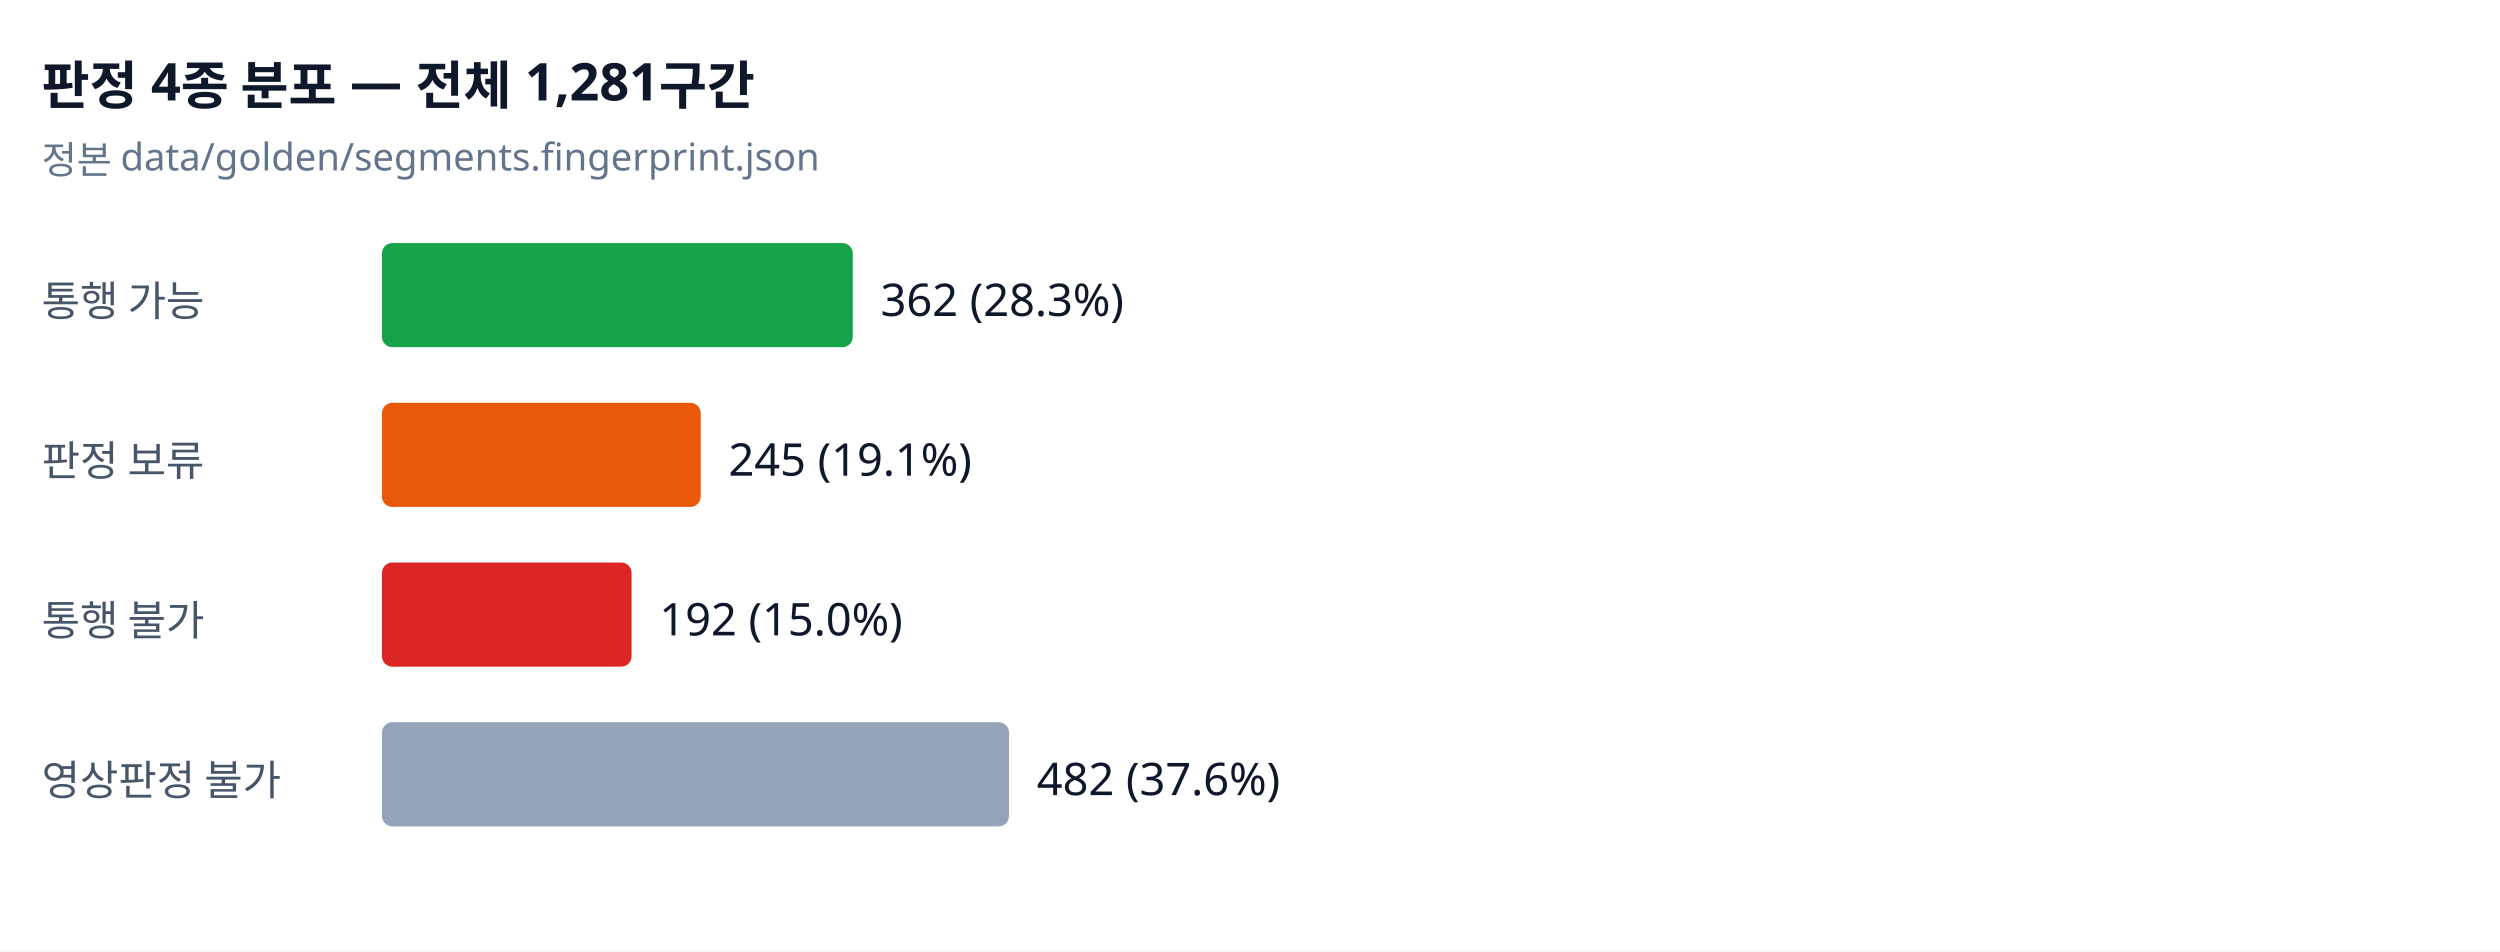
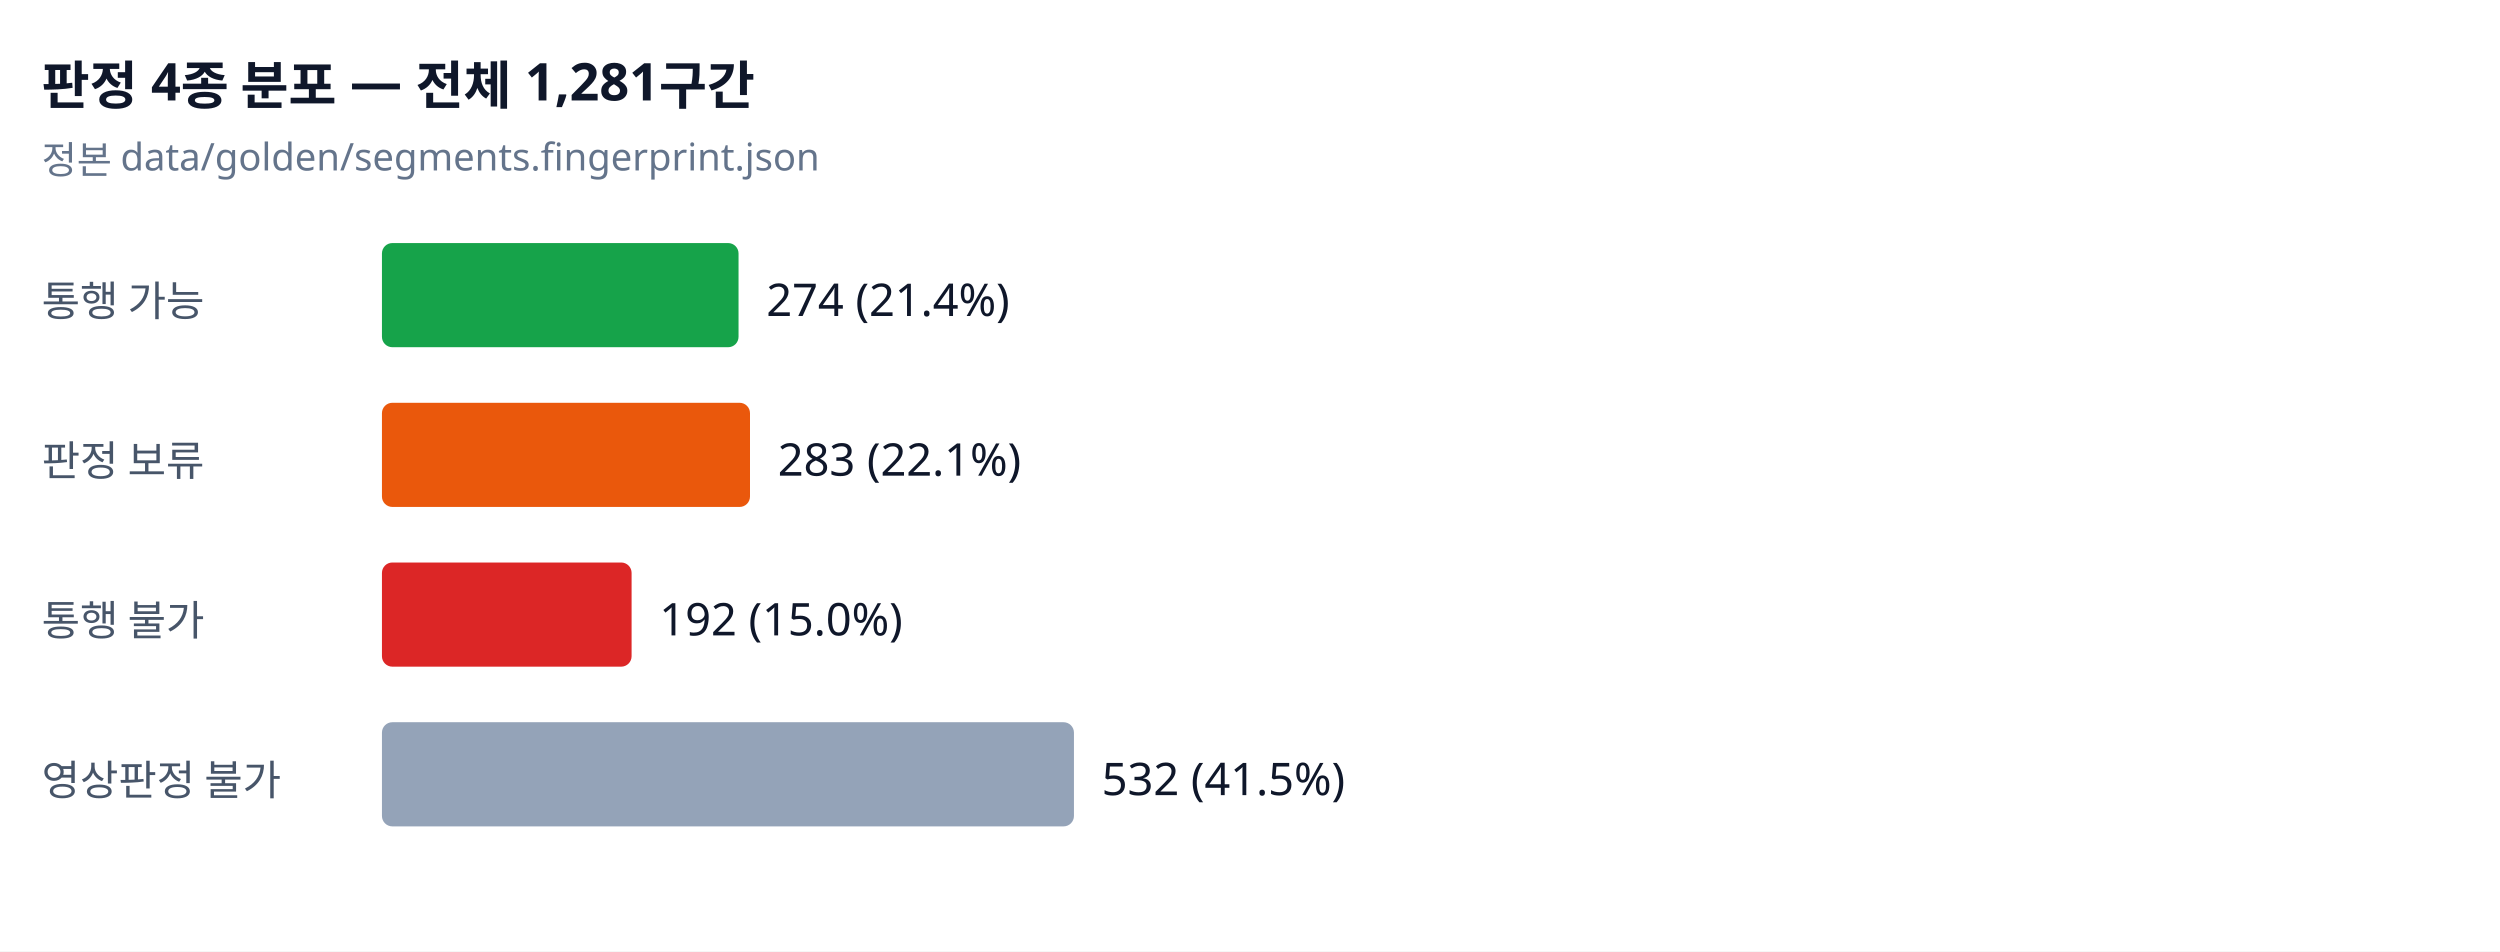
<svg xmlns="http://www.w3.org/2000/svg" viewBox="0 0 720 274" width="720" height="274" font-family="Pretendard, system-ui, sans-serif">
  <rect width="720" height="274" fill="#fff" />
  <text x="12" y="30" font-size="15" font-weight="700" fill="#0f172a">판정 4종 분포 — 전체 1,281구간</text>
  <text x="12" y="50" font-size="11" fill="#64748b">정본 data/golden/segments.fingerprint.json</text>
-   <rect x="110" y="70" width="135.6" height="30" fill="#16a34a" rx="3" />
-   <text x="253.6" y="91" font-size="13" fill="#0f172a">362  (28.3%)</text>
-   <rect x="110" y="116" width="91.8" height="30" fill="#ea580c" rx="3" />
-   <text x="209.8" y="137" font-size="13" fill="#0f172a">245  (19.1%)</text>
+   <rect x="110" y="70" width="102.7" height="30" fill="#16a34a" rx="3" />
+   <text x="220.7" y="91" font-size="13" fill="#0f172a">274  (21.4%)</text>
+   <rect x="110" y="116" width="106.0" height="30" fill="#ea580c" rx="3" />
+   <text x="224.0" y="137" font-size="13" fill="#0f172a">283  (22.1%)</text>
  <rect x="110" y="162" width="71.9" height="30" fill="#dc2626" rx="3" />
  <text x="189.9" y="183" font-size="13" fill="#0f172a">192  (15.0%)</text>
-   <rect x="110" y="208" width="180.6" height="30" fill="#94a3b8" rx="3" />
-   <text x="298.6" y="229" font-size="13" fill="#0f172a">482  (37.6%)</text>
+   <rect x="110" y="208" width="199.3" height="30" fill="#94a3b8" rx="3" />
+   <text x="317.3" y="229" font-size="13" fill="#0f172a">532  (41.5%)</text>
  <text x="12" y="91" font-size="12" fill="#475569">통행 가능</text>
  <text x="12" y="137" font-size="12" fill="#475569">판정 보류</text>
  <text x="12" y="183" font-size="12" fill="#475569">통행 불가</text>
  <text x="12" y="229" font-size="12" fill="#475569">영상판정 불가</text>
</svg>
